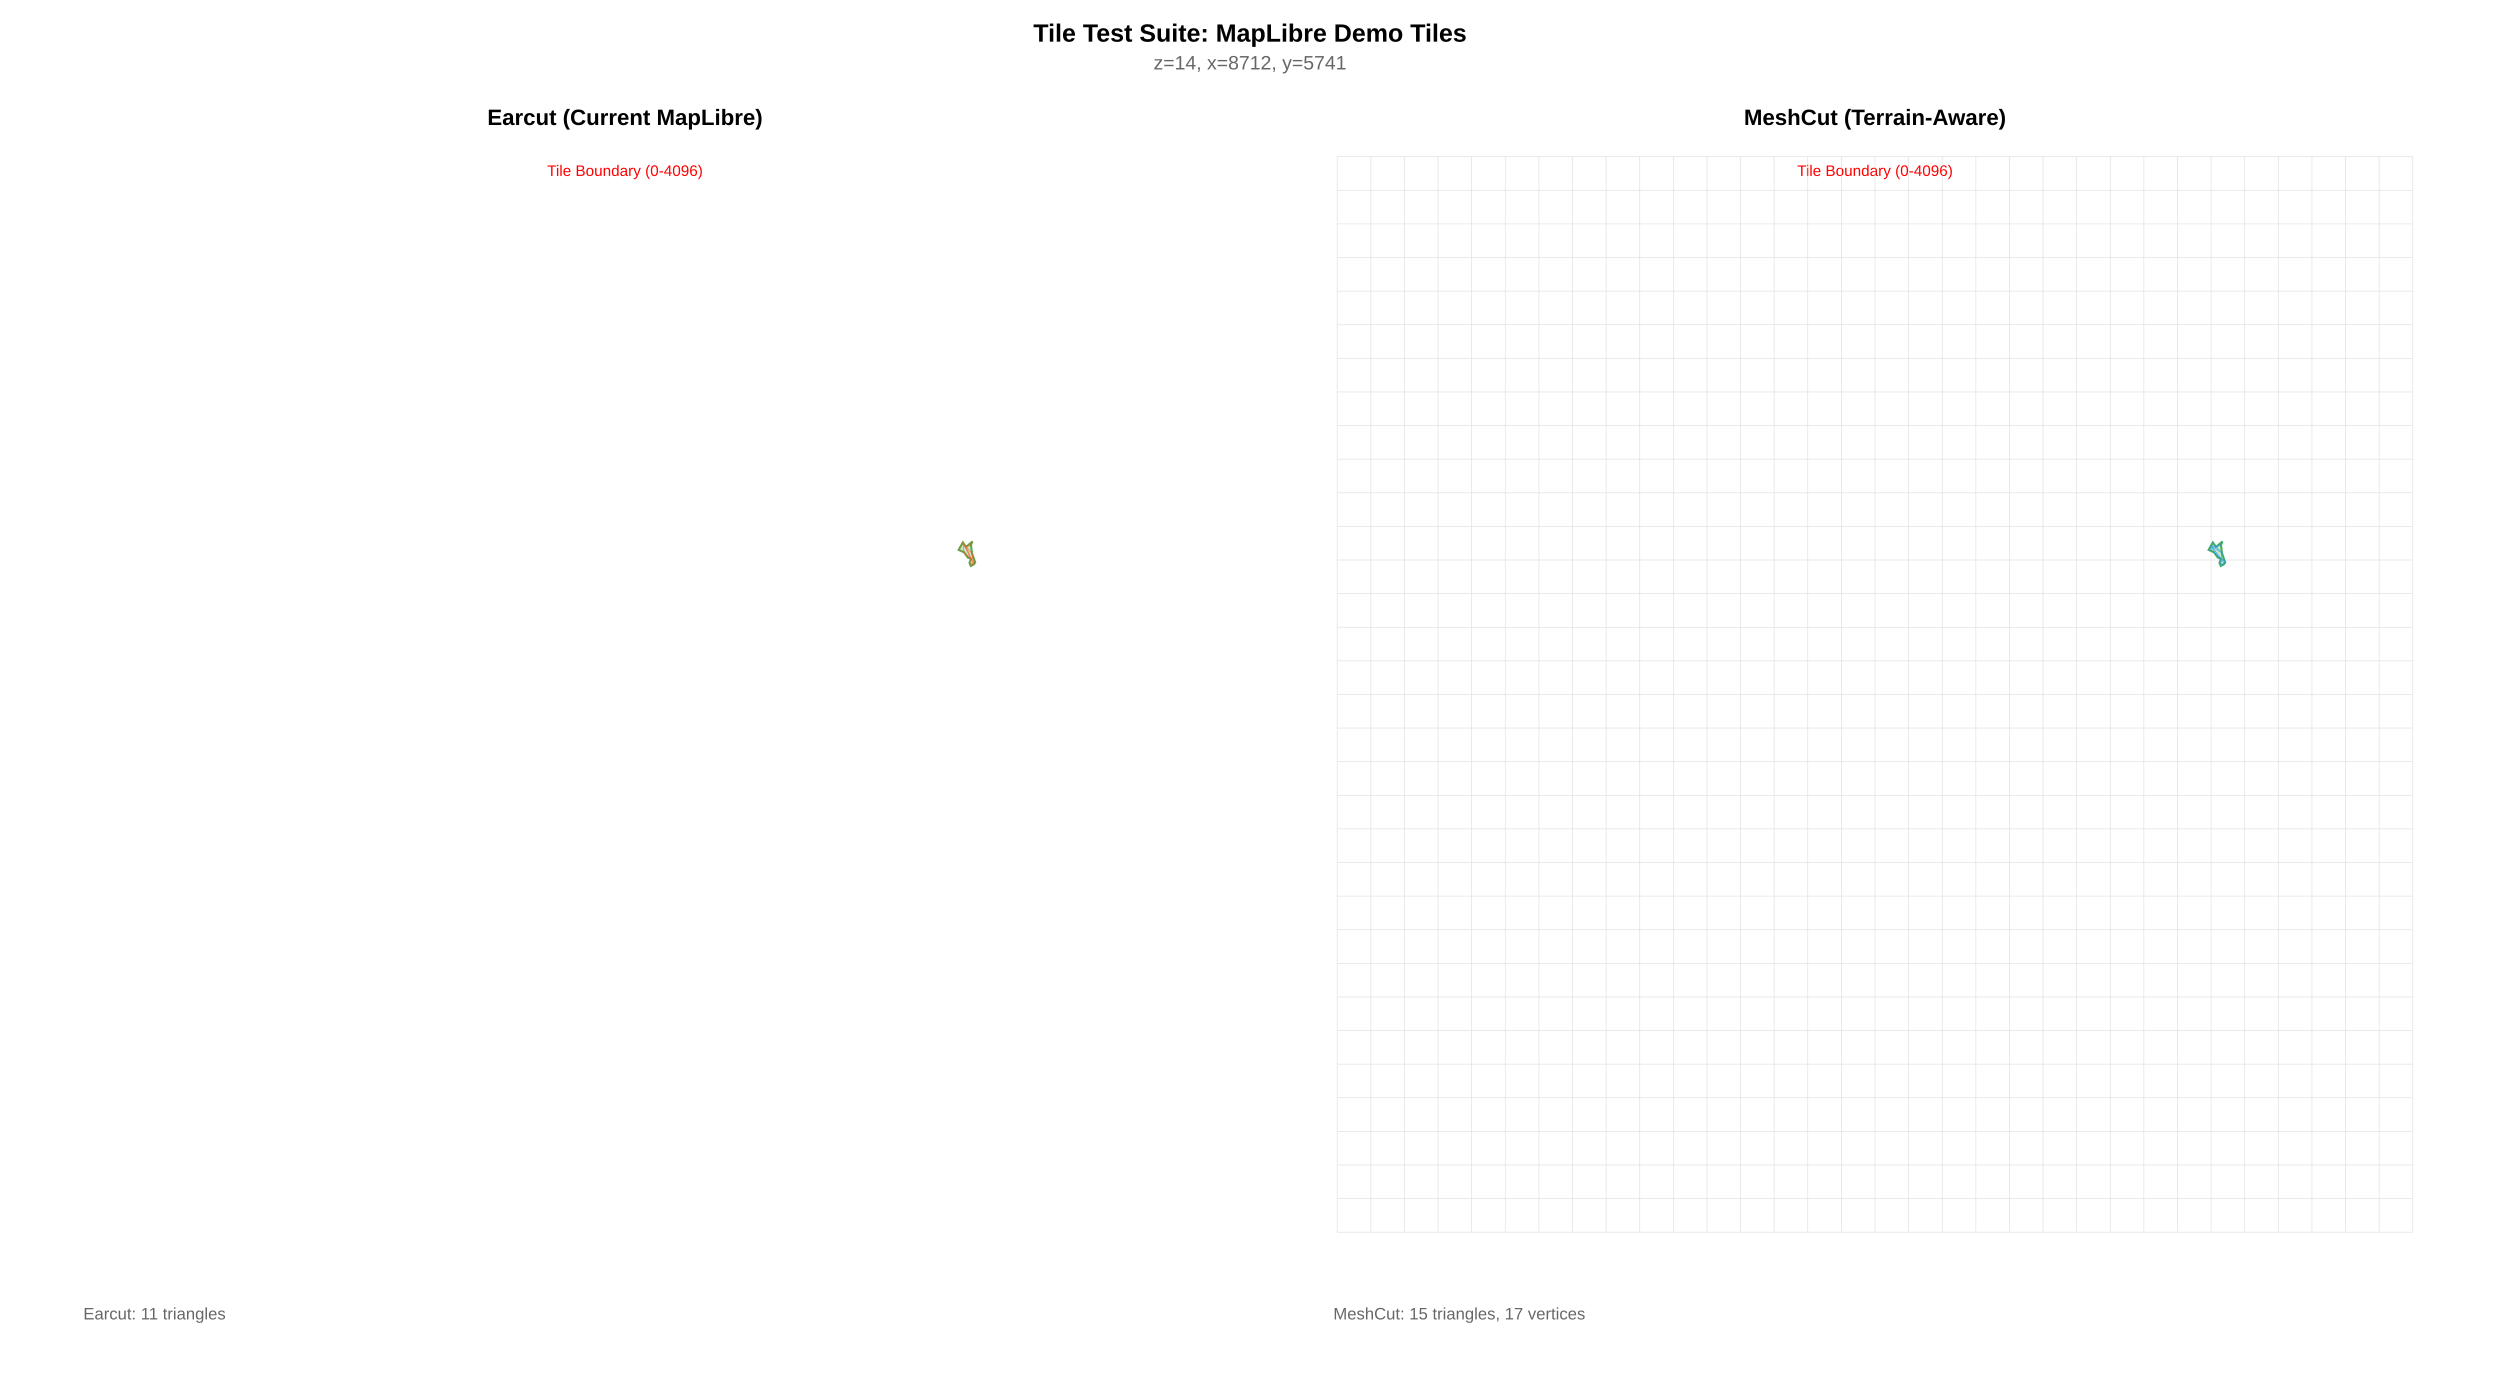
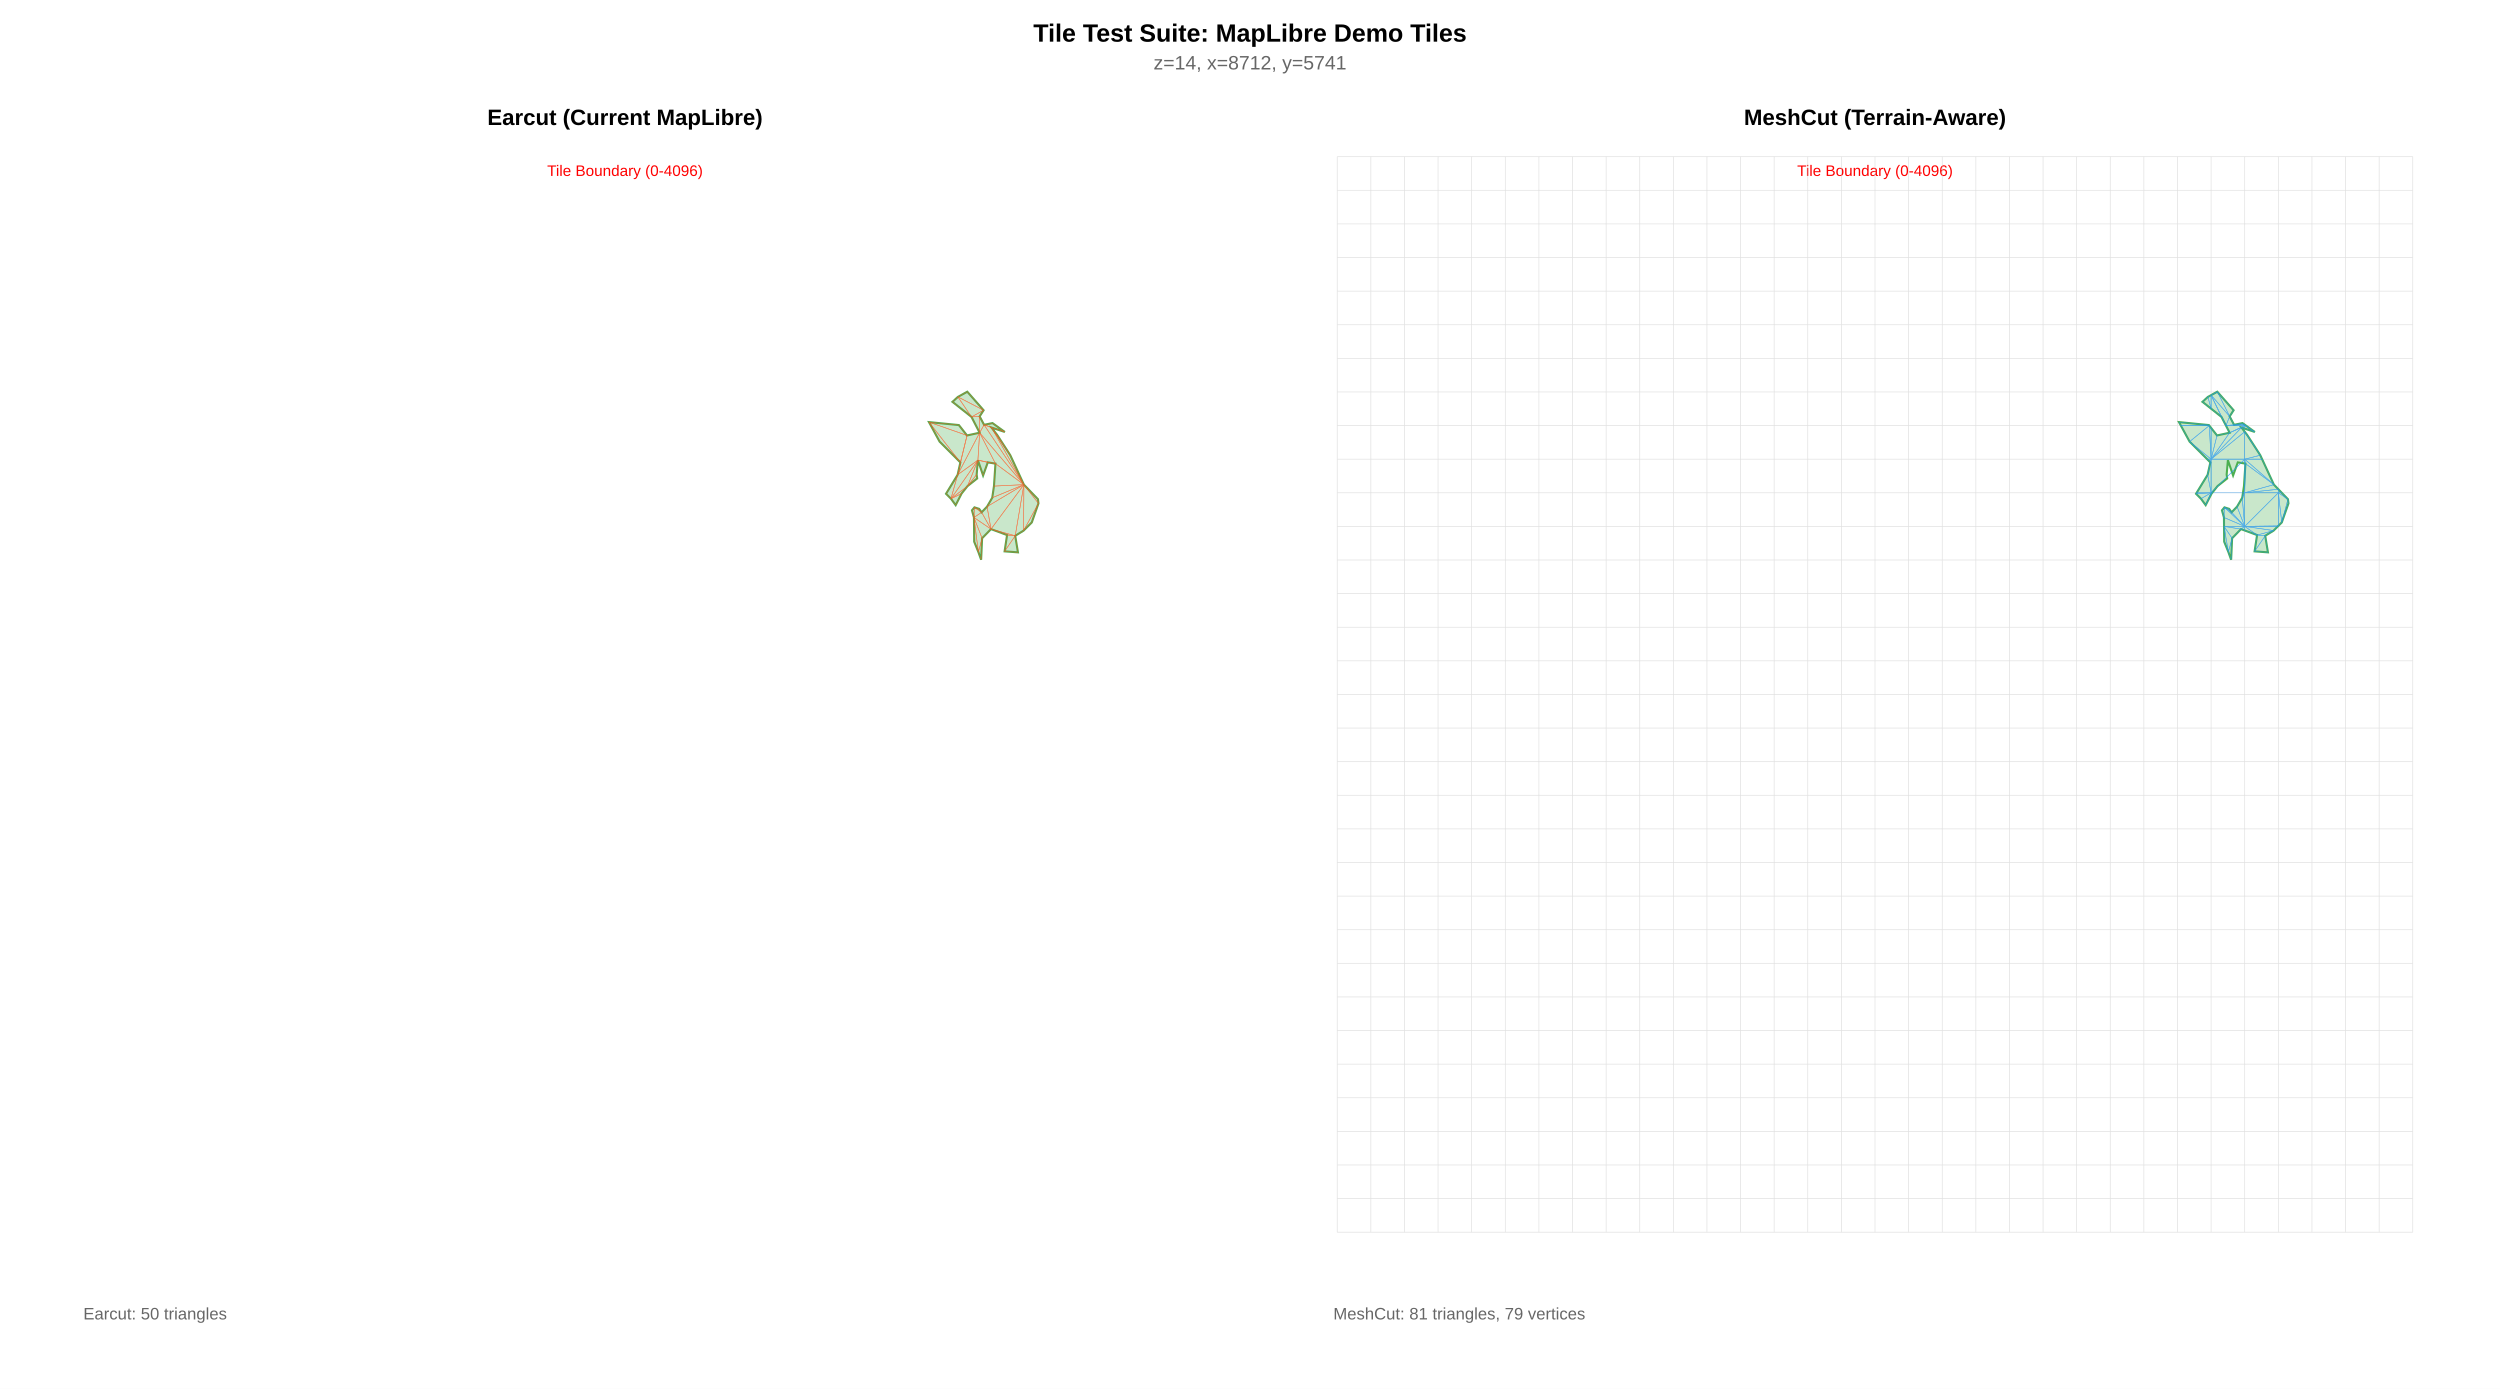
<svg xmlns="http://www.w3.org/2000/svg" width="1800" height="1000" viewBox="0 0 1800 1000">
  <rect width="100%" height="100%" fill="white" />
  <text x="900" y="30" text-anchor="middle" font-family="Arial" font-size="18" font-weight="bold">Tile Test Suite: MapLibre Demo Tiles</text>
  <text x="900" y="50" text-anchor="middle" font-family="Arial" font-size="14" fill="#666">z=14, x=8712, y=5741</text>
  <text x="450" y="90" text-anchor="middle" font-family="Arial" font-size="16" font-weight="bold">Earcut (Current MapLibre)</text>
  <g stroke="#ff0000" stroke-width="2" fill="none" opacity="0.8">
    <rect x="85.587" y="864.413" width="728.826" height="-728.826" />
  </g>
  <text x="450" y="126.69" text-anchor="middle" font-family="Arial" font-size="11" fill="red">Tile Boundary (0-4096)</text>
-   <polygon points="695.552,393.772 700.178,389.858 699.11,392.349 699.822,398.221 702.135,404.982 701.068,406.406 698.932,407.473 698.043,405.338 699.11,402.313 696.797,401.423 694.128,397.687 690.214,395.907 693.238,390.569 695.552,393.772 " fill="#4CAF50" fill-opacity="0.3" stroke="#4CAF50" stroke-width="1.5" />
+   <path d="M 707.117 387.544 L 706.406 403.025 L 704.448 397.509 L 701.423 390.036 L 701.246 372.598 L 699.822 367.438 L 701.601 365.302 L 704.982 366.37 L 706.762 368.861 L 710.676 364.769 L 714.413 358.363 L 715.658 350 L 716.726 333.808 L 711.21 332.918 L 707.829 342.349 L 704.093 331.317 L 703.203 341.637 L 703.559 344.484 L 696.619 350 L 692.349 355.338 L 688.078 363.701 L 684.698 359.075 L 681.139 355.516 L 689.502 341.815 L 691.459 332.918 L 676.512 317.972 L 668.861 303.915 L 690.391 306.05 L 696.263 313.523 L 705.338 311.566 L 699.466 300.178 L 685.765 289.324 L 689.68 285.765 L 696.441 282.028 L 708.185 295.374 L 705.338 299.822 L 708.541 305.872 L 714.591 304.626 L 723.488 311.032 L 713.879 307.829 L 717.972 313.167 L 727.402 327.758 L 737.189 348.932 L 747.331 359.431 L 747.687 362.456 L 742.883 376.157 L 737.011 382.028 L 730.961 385.765 L 732.918 397.687 L 723.31 396.975 L 725.089 385.231 L 713.523 380.961 L 707.117 387.544 Z " fill="#4CAF50" fill-opacity="0.3" fill-rule="evenodd" stroke="#4CAF50" stroke-width="1.5" />
  <g fill="none" stroke="#FF5722" stroke-width="0.4" opacity="0.7">
-     <polygon points="695.552,393.772 700.178,389.858 699.11,392.349" />
-     <polygon points="699.822,398.221 702.135,404.982 701.068,406.406" />
-     <polygon points="701.068,406.406 698.932,407.473 698.043,405.338" />
-     <polygon points="699.11,402.313 696.797,401.423 694.128,397.687" />
-     <polygon points="694.128,397.687 690.214,395.907 693.238,390.569" />
-     <polygon points="695.552,393.772 699.11,392.349 699.822,398.221" />
-     <polygon points="701.068,406.406 698.043,405.338 699.11,402.313" />
-     <polygon points="699.11,402.313 694.128,397.687 693.238,390.569" />
-     <polygon points="695.552,393.772 699.822,398.221 701.068,406.406" />
-     <polygon points="699.11,402.313 693.238,390.569 695.552,393.772" />
-     <polygon points="695.552,393.772 701.068,406.406 699.11,402.313" />
-   </g>
-   <text x="60" y="950" font-family="Arial" font-size="12" fill="#666">Earcut: 11 triangles</text>
+     <polygon points="707.117,387.544 706.406,403.025 704.448,397.509" />
+     <polygon points="704.448,397.509 701.423,390.036 701.246,372.598" />
+     <polygon points="701.246,372.598 699.822,367.438 701.601,365.302" />
+     <polygon points="701.601,365.302 704.982,366.37 706.762,368.861" />
+     <polygon points="711.21,332.918 707.829,342.349 704.093,331.317" />
+     <polygon points="703.203,341.637 703.559,344.484 696.619,350" />
+     <polygon points="692.349,355.338 688.078,363.701 684.698,359.075" />
+     <polygon points="684.698,359.075 681.139,355.516 689.502,341.815" />
+     <polygon points="691.459,332.918 676.512,317.972 668.861,303.915" />
+     <polygon points="668.861,303.915 690.391,306.05 696.263,313.523" />
+     <polygon points="699.466,300.178 685.765,289.324 689.68,285.765" />
+     <polygon points="689.68,285.765 696.441,282.028 708.185,295.374" />
+     <polygon points="708.541,305.872 714.591,304.626 723.488,311.032" />
+     <polygon points="713.879,307.829 717.972,313.167 727.402,327.758" />
+     <polygon points="737.189,348.932 747.331,359.431 747.687,362.456" />
+     <polygon points="747.687,362.456 742.883,376.157 737.011,382.028" />
+     <polygon points="730.961,385.765 732.918,397.687 723.31,396.975" />
+     <polygon points="707.117,387.544 704.448,397.509 701.246,372.598" />
+     <polygon points="701.246,372.598 701.601,365.302 706.762,368.861" />
+     <polygon points="716.726,333.808 711.21,332.918 704.093,331.317" />
+     <polygon points="704.093,331.317 703.203,341.637 696.619,350" />
+     <polygon points="696.619,350 692.349,355.338 684.698,359.075" />
+     <polygon points="691.459,332.918 668.861,303.915 696.263,313.523" />
+     <polygon points="699.466,300.178 689.68,285.765 708.185,295.374" />
+     <polygon points="708.541,305.872 723.488,311.032 713.879,307.829" />
+     <polygon points="713.879,307.829 727.402,327.758 737.189,348.932" />
+     <polygon points="737.189,348.932 747.687,362.456 737.011,382.028" />
+     <polygon points="730.961,385.765 723.31,396.975 725.089,385.231" />
+     <polygon points="713.523,380.961 707.117,387.544 701.246,372.598" />
+     <polygon points="704.093,331.317 696.619,350 684.698,359.075" />
+     <polygon points="689.502,341.815 691.459,332.918 696.263,313.523" />
+     <polygon points="699.466,300.178 708.185,295.374 705.338,299.822" />
+     <polygon points="708.541,305.872 713.879,307.829 737.189,348.932" />
+     <polygon points="737.189,348.932 737.011,382.028 730.961,385.765" />
+     <polygon points="730.961,385.765 725.089,385.231 713.523,380.961" />
+     <polygon points="713.523,380.961 701.246,372.598 706.762,368.861" />
+     <polygon points="704.093,331.317 684.698,359.075 689.502,341.815" />
+     <polygon points="689.502,341.815 696.263,313.523 705.338,311.566" />
+     <polygon points="705.338,311.566 699.466,300.178 705.338,299.822" />
+     <polygon points="737.189,348.932 730.961,385.765 713.523,380.961" />
+     <polygon points="713.523,380.961 706.762,368.861 710.676,364.769" />
+     <polygon points="704.093,331.317 689.502,341.815 705.338,311.566" />
+     <polygon points="705.338,311.566 705.338,299.822 708.541,305.872" />
+     <polygon points="737.189,348.932 713.523,380.961 710.676,364.769" />
+     <polygon points="716.726,333.808 704.093,331.317 705.338,311.566" />
+     <polygon points="705.338,311.566 708.541,305.872 737.189,348.932" />
+     <polygon points="737.189,348.932 710.676,364.769 714.413,358.363" />
+     <polygon points="716.726,333.808 705.338,311.566 737.189,348.932" />
+     <polygon points="737.189,348.932 714.413,358.363 715.658,350" />
+     <polygon points="715.658,350 716.726,333.808 737.189,348.932" />
+   </g>
+   <text x="60" y="950" font-family="Arial" font-size="12" fill="#666">Earcut: 50 triangles</text>
  <text x="1350" y="90" text-anchor="middle" font-family="Arial" font-size="16" font-weight="bold">MeshCut (Terrain-Aware)</text>
  <g stroke="#ff0000" stroke-width="2" fill="none" opacity="0.8">
    <rect x="985.587" y="864.413" width="728.826" height="-728.826" />
  </g>
  <text x="1350" y="126.69" text-anchor="middle" font-family="Arial" font-size="11" fill="red">Tile Boundary (0-4096)</text>
  <g stroke="#cccccc" stroke-width="0.5" fill="none" opacity="0.6">
    <line x1="962.811" y1="112.811" x2="962.811" y2="887.189" />
    <line x1="987.011" y1="112.811" x2="987.011" y2="887.189" />
    <line x1="1011.21" y1="112.811" x2="1011.21" y2="887.189" />
    <line x1="1035.41" y1="112.811" x2="1035.41" y2="887.189" />
    <line x1="1059.61" y1="112.811" x2="1059.61" y2="887.189" />
    <line x1="1083.81" y1="112.811" x2="1083.81" y2="887.189" />
    <line x1="1108.01" y1="112.811" x2="1108.01" y2="887.189" />
    <line x1="1132.21" y1="112.811" x2="1132.21" y2="887.189" />
    <line x1="1156.41" y1="112.811" x2="1156.41" y2="887.189" />
    <line x1="1180.6" y1="112.811" x2="1180.6" y2="887.189" />
    <line x1="1204.8" y1="112.811" x2="1204.8" y2="887.189" />
    <line x1="1229" y1="112.811" x2="1229" y2="887.189" />
    <line x1="1253.2" y1="112.811" x2="1253.2" y2="887.189" />
    <line x1="1277.4" y1="112.811" x2="1277.4" y2="887.189" />
    <line x1="1301.6" y1="112.811" x2="1301.6" y2="887.189" />
    <line x1="1325.8" y1="112.811" x2="1325.8" y2="887.189" />
    <line x1="1350" y1="112.811" x2="1350" y2="887.189" />
    <line x1="1374.2" y1="112.811" x2="1374.2" y2="887.189" />
    <line x1="1398.4" y1="112.811" x2="1398.4" y2="887.189" />
    <line x1="1422.6" y1="112.811" x2="1422.6" y2="887.189" />
    <line x1="1446.8" y1="112.811" x2="1446.8" y2="887.189" />
    <line x1="1471" y1="112.811" x2="1471" y2="887.189" />
    <line x1="1495.2" y1="112.811" x2="1495.2" y2="887.189" />
    <line x1="1519.4" y1="112.811" x2="1519.4" y2="887.189" />
    <line x1="1543.59" y1="112.811" x2="1543.59" y2="887.189" />
    <line x1="1567.79" y1="112.811" x2="1567.79" y2="887.189" />
    <line x1="1591.99" y1="112.811" x2="1591.99" y2="887.189" />
    <line x1="1616.19" y1="112.811" x2="1616.19" y2="887.189" />
    <line x1="1640.39" y1="112.811" x2="1640.39" y2="887.189" />
    <line x1="1664.59" y1="112.811" x2="1664.59" y2="887.189" />
    <line x1="1688.79" y1="112.811" x2="1688.79" y2="887.189" />
    <line x1="1712.99" y1="112.811" x2="1712.99" y2="887.189" />
    <line x1="1737.19" y1="112.811" x2="1737.19" y2="887.189" />
    <line x1="962.811" y1="112.811" x2="1737.19" y2="112.811" />
    <line x1="962.811" y1="137.011" x2="1737.19" y2="137.011" />
    <line x1="962.811" y1="161.21" x2="1737.19" y2="161.21" />
    <line x1="962.811" y1="185.409" x2="1737.19" y2="185.409" />
    <line x1="962.811" y1="209.609" x2="1737.19" y2="209.609" />
    <line x1="962.811" y1="233.808" x2="1737.19" y2="233.808" />
    <line x1="962.811" y1="258.007" x2="1737.19" y2="258.007" />
    <line x1="962.811" y1="282.206" x2="1737.19" y2="282.206" />
    <line x1="962.811" y1="306.406" x2="1737.19" y2="306.406" />
    <line x1="962.811" y1="330.605" x2="1737.19" y2="330.605" />
    <line x1="962.811" y1="354.804" x2="1737.19" y2="354.804" />
    <line x1="962.811" y1="379.004" x2="1737.19" y2="379.004" />
    <line x1="962.811" y1="403.203" x2="1737.19" y2="403.203" />
    <line x1="962.811" y1="427.402" x2="1737.19" y2="427.402" />
    <line x1="962.811" y1="451.601" x2="1737.19" y2="451.601" />
    <line x1="962.811" y1="475.801" x2="1737.19" y2="475.801" />
    <line x1="962.811" y1="500" x2="1737.19" y2="500" />
    <line x1="962.811" y1="524.199" x2="1737.19" y2="524.199" />
    <line x1="962.811" y1="548.399" x2="1737.19" y2="548.399" />
    <line x1="962.811" y1="572.598" x2="1737.19" y2="572.598" />
    <line x1="962.811" y1="596.797" x2="1737.19" y2="596.797" />
    <line x1="962.811" y1="620.996" x2="1737.19" y2="620.996" />
    <line x1="962.811" y1="645.196" x2="1737.19" y2="645.196" />
    <line x1="962.811" y1="669.395" x2="1737.19" y2="669.395" />
    <line x1="962.811" y1="693.594" x2="1737.19" y2="693.594" />
    <line x1="962.811" y1="717.794" x2="1737.19" y2="717.794" />
    <line x1="962.811" y1="741.993" x2="1737.19" y2="741.993" />
    <line x1="962.811" y1="766.192" x2="1737.19" y2="766.192" />
    <line x1="962.811" y1="790.391" x2="1737.19" y2="790.391" />
    <line x1="962.811" y1="814.591" x2="1737.19" y2="814.591" />
    <line x1="962.811" y1="838.79" x2="1737.19" y2="838.79" />
    <line x1="962.811" y1="862.989" x2="1737.19" y2="862.989" />
    <line x1="962.811" y1="887.189" x2="1737.19" y2="887.189" />
  </g>
-   <polygon points="1595.55,393.772 1600.18,389.858 1599.11,392.349 1599.82,398.221 1602.14,404.982 1601.07,406.406 1598.93,407.473 1598.04,405.338 1599.11,402.313 1596.8,401.423 1594.13,397.687 1590.21,395.907 1593.24,390.569 1595.55,393.772 " fill="#4CAF50" fill-opacity="0.3" stroke="#4CAF50" stroke-width="1.5" />
+   <polygon points="1607.12,387.544 1606.41,403.025 1604.45,397.509 1601.42,390.036 1601.25,372.598 1599.82,367.438 1601.6,365.302 1604.98,366.37 1606.76,368.861 1610.68,364.769 1614.41,358.363 1615.66,350 1616.73,333.808 1611.21,332.918 1607.83,342.349 1604.09,331.317 1603.2,341.637 1603.56,344.484 1596.62,350 1592.35,355.338 1588.08,363.701 1584.7,359.075 1581.14,355.516 1589.5,341.815 1591.46,332.918 1576.51,317.972 1568.86,303.915 1590.39,306.05 1596.26,313.523 1605.34,311.566 1599.47,300.178 1585.77,289.324 1589.68,285.765 1596.44,282.028 1608.19,295.374 1605.34,299.822 1608.54,305.872 1614.59,304.626 1623.49,311.032 1613.88,307.829 1617.97,313.167 1627.4,327.758 1637.19,348.932 1647.33,359.431 1647.69,362.456 1642.88,376.157 1637.01,382.028 1630.96,385.765 1632.92,397.687 1623.31,396.975 1625.09,385.231 1613.52,380.961 1607.12,387.544 " fill="#4CAF50" fill-opacity="0.3" stroke="#4CAF50" stroke-width="1.5" />
  <g fill="none" stroke="#2196F3" stroke-width="0.4" opacity="0.7">
-     <polygon points="1590.21,395.907 1591.99,392.767 1591.99,396.716" />
-     <polygon points="1595.55,393.772 1600.18,389.858 1599.11,392.349" />
-     <polygon points="1601.53,403.203 1598.8,403.203 1599.11,402.313" />
-     <polygon points="1599.11,402.313 1596.8,401.423 1594.13,397.687" />
-     <polygon points="1594.13,397.687 1591.99,396.716 1591.99,392.767" />
-     <polygon points="1591.99,392.767 1593.24,390.569 1595.55,393.772" />
-     <polygon points="1595.55,393.772 1599.11,392.349 1599.82,398.221" />
-     <polygon points="1599.82,398.221 1601.53,403.203 1599.11,402.313" />
-     <polygon points="1599.11,402.313 1594.13,397.687 1591.99,392.767" />
-     <polygon points="1591.99,392.767 1595.55,393.772 1599.82,398.221" />
-     <polygon points="1599.82,398.221 1599.11,402.313 1591.99,392.767" />
-     <polygon points="1598.04,405.338 1598.8,403.203 1601.53,403.203" />
-     <polygon points="1601.53,403.203 1602.14,404.982 1601.07,406.406" />
-     <polygon points="1601.07,406.406 1598.93,407.473 1598.04,405.338" />
-     <polygon points="1598.04,405.338 1601.53,403.203 1601.07,406.406" />
-   </g>
-   <text x="960" y="950" font-family="Arial" font-size="12" fill="#666">MeshCut: 15 triangles, 17 vertices</text>
+     <polygon points="1596.44,282.028 1596.6,282.206 1596.12,282.206" />
+     <polygon points="1570.22,306.406 1568.86,303.915 1590.39,306.05" />
+     <polygon points="1591.99,294.258 1585.77,289.324 1589.68,285.765" />
+     <polygon points="1570.22,306.406 1590.39,306.05 1590.67,306.406" />
+     <polygon points="1591.99,294.258 1589.68,285.765 1591.99,284.487" />
+     <polygon points="1616.19,305.779 1616.19,306.406 1602.68,306.406" />
+     <polygon points="1599.47,300.178 1591.99,294.258 1591.99,284.487" />
+     <polygon points="1591.99,284.487 1596.12,282.206 1596.6,282.206" />
+     <polygon points="1596.6,282.206 1608.19,295.374 1605.34,299.822" />
+     <polygon points="1608.54,305.872 1614.59,304.626 1616.19,305.779" />
+     <polygon points="1602.68,306.406 1599.47,300.178 1591.99,284.487" />
+     <polygon points="1591.99,284.487 1596.6,282.206 1605.34,299.822" />
+     <polygon points="1608.54,305.872 1616.19,305.779 1602.68,306.406" />
+     <polygon points="1602.68,306.406 1591.99,284.487 1605.34,299.822" />
+     <polygon points="1605.34,299.822 1608.54,305.872 1602.68,306.406" />
+     <polygon points="1616.19,305.779 1617.06,306.406 1616.19,306.406" />
+     <polygon points="1591.99,330.605 1589.15,330.605 1576.51,317.972" />
+     <polygon points="1576.51,317.972 1570.22,306.406 1590.67,306.406" />
+     <polygon points="1591.99,330.605 1576.51,317.972 1590.67,306.406" />
+     <polygon points="1591.99,330.605 1590.67,306.406 1591.99,308.088" />
+     <polygon points="1616.19,310.846 1616.19,330.605 1591.99,330.605" />
+     <polygon points="1591.99,330.605 1591.99,308.088 1596.26,313.523" />
+     <polygon points="1605.34,311.566 1602.68,306.406 1616.19,306.406" />
+     <polygon points="1616.19,306.406 1616.19,308.6 1613.88,307.829" />
+     <polygon points="1613.88,307.829 1616.19,310.846 1591.99,330.605" />
+     <polygon points="1591.99,330.605 1596.26,313.523 1605.34,311.566" />
+     <polygon points="1605.34,311.566 1616.19,306.406 1613.88,307.829" />
+     <polygon points="1613.88,307.829 1591.99,330.605 1605.34,311.566" />
+     <polygon points="1627.4,327.758 1628.72,330.605 1616.19,330.605" />
+     <polygon points="1616.19,306.406 1617.06,306.406 1623.49,311.032" />
+     <polygon points="1616.19,310.846 1617.97,313.167 1627.4,327.758" />
+     <polygon points="1616.19,306.406 1623.49,311.032 1616.19,308.6" />
+     <polygon points="1616.19,310.846 1627.4,327.758 1616.19,330.605" />
+     <polygon points="1591.46,332.918 1589.15,330.605 1591.99,330.605" />
+     <polygon points="1591.99,354.804 1581.57,354.804 1589.5,341.815" />
+     <polygon points="1589.5,341.815 1591.46,332.918 1591.99,330.605" />
+     <polygon points="1591.99,330.605 1591.99,354.804 1589.5,341.815" />
+     <polygon points="1591.99,330.605 1616.19,330.605 1591.99,354.804" />
+     <polygon points="1616.19,330.605 1616.19,354.804 1591.99,354.804" />
+     <polygon points="1640.39,352.248 1640.39,354.804 1616.19,354.804" />
+     <polygon points="1616.19,354.804 1616.19,341.904 1616.73,333.808" />
+     <polygon points="1616.73,333.808 1616.19,333.722 1616.19,330.605" />
+     <polygon points="1616.19,330.605 1628.72,330.605 1637.19,348.932" />
+     <polygon points="1637.19,348.932 1640.39,352.248 1616.19,354.804" />
+     <polygon points="1616.73,333.808 1616.19,330.605 1637.19,348.932" />
+     <polygon points="1637.19,348.932 1616.19,354.804 1616.73,333.808" />
+     <polygon points="1640.39,352.248 1642.86,354.804 1640.39,354.804" />
+     <polygon points="1581.14,355.516 1581.57,354.804 1591.99,354.804" />
+     <polygon points="1591.99,354.804 1591.99,356.035 1588.08,363.701" />
+     <polygon points="1584.7,359.075 1581.14,355.516 1591.99,354.804" />
+     <polygon points="1591.99,354.804 1588.08,363.701 1584.7,359.075" />
+     <polygon points="1616.19,379.004 1601.31,379.004 1601.25,372.598" />
+     <polygon points="1601.25,372.598 1599.82,367.438 1601.6,365.302" />
+     <polygon points="1601.6,365.302 1604.98,366.37 1606.76,368.861" />
+     <polygon points="1592.35,355.338 1591.99,356.035 1591.99,354.804" />
+     <polygon points="1616.19,379.004 1601.25,372.598 1601.6,365.302" />
+     <polygon points="1592.78,354.804 1592.35,355.338 1591.99,354.804" />
+     <polygon points="1616.19,379.004 1601.6,365.302 1606.76,368.861" />
+     <polygon points="1616.19,379.004 1606.76,368.861 1610.68,364.769" />
+     <polygon points="1616.19,379.004 1610.68,364.769 1614.41,358.363" />
+     <polygon points="1616.19,354.804 1616.19,379.004 1614.41,358.363" />
+     <polygon points="1616.19,354.804 1614.41,358.363 1614.94,354.804" />
+     <polygon points="1640.39,378.648 1640.04,379.004 1616.19,379.004" />
+     <polygon points="1616.19,379.004 1616.19,354.804 1640.39,354.804" />
+     <polygon points="1640.39,354.804 1640.39,378.648 1616.19,379.004" />
+     <polygon points="1642.88,376.157 1640.39,378.648 1640.39,354.804" />
+     <polygon points="1640.39,354.804 1642.86,354.804 1647.33,359.431" />
+     <polygon points="1647.33,359.431 1647.69,362.456 1642.88,376.157" />
+     <polygon points="1642.88,376.157 1640.39,354.804 1647.33,359.431" />
+     <polygon points="1607.12,387.544 1606.41,403.025 1604.45,397.509" />
+     <polygon points="1604.45,397.509 1601.42,390.036 1601.31,379.004" />
+     <polygon points="1616.19,379.004 1616.19,381.946 1613.52,380.961" />
+     <polygon points="1607.12,387.544 1604.45,397.509 1601.31,379.004" />
+     <polygon points="1601.31,379.004 1616.19,379.004 1613.52,380.961" />
+     <polygon points="1613.52,380.961 1607.12,387.544 1601.31,379.004" />
+     <polygon points="1625.09,385.231 1616.19,381.946 1616.19,379.004" />
+     <polygon points="1616.19,379.004 1640.04,379.004 1637.01,382.028" />
+     <polygon points="1630.96,385.765 1632.92,397.687 1623.31,396.975" />
+     <polygon points="1625.09,385.231 1616.19,379.004 1637.01,382.028" />
+     <polygon points="1630.96,385.765 1623.31,396.975 1625.09,385.231" />
+     <polygon points="1625.09,385.231 1637.01,382.028 1630.96,385.765" />
+   </g>
+   <text x="960" y="950" font-family="Arial" font-size="12" fill="#666">MeshCut: 81 triangles, 79 vertices</text>
</svg>
